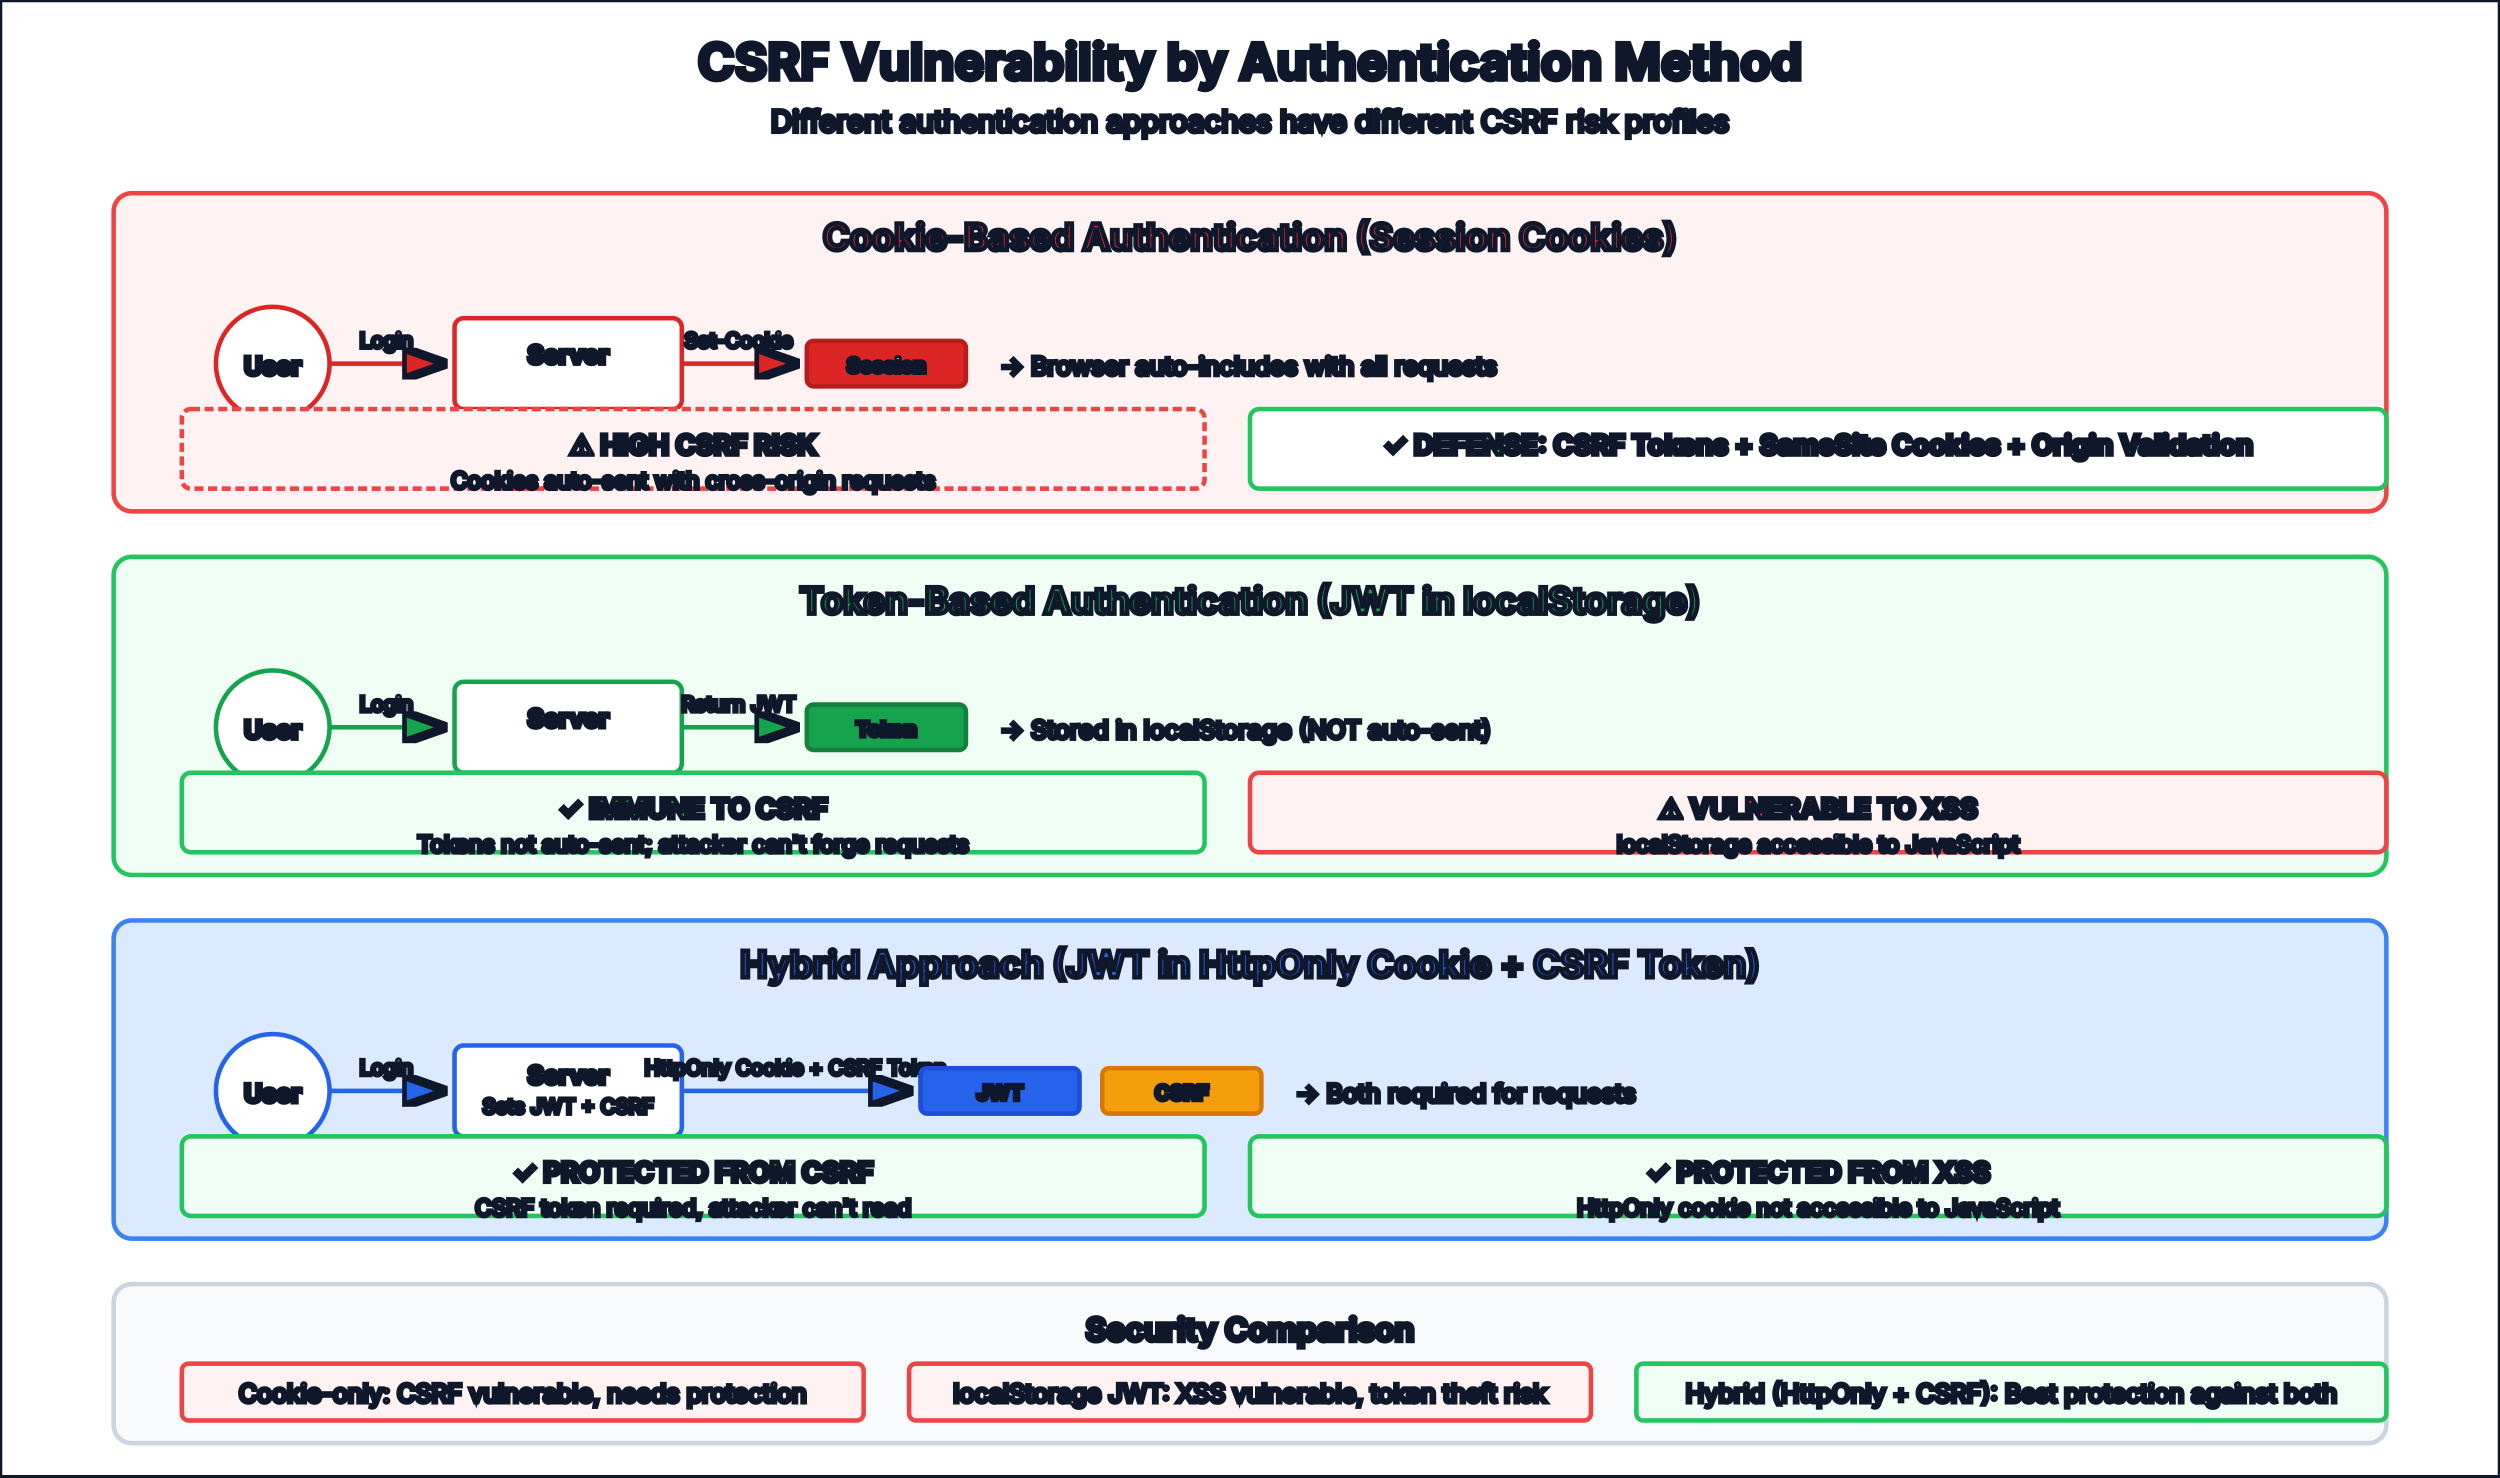
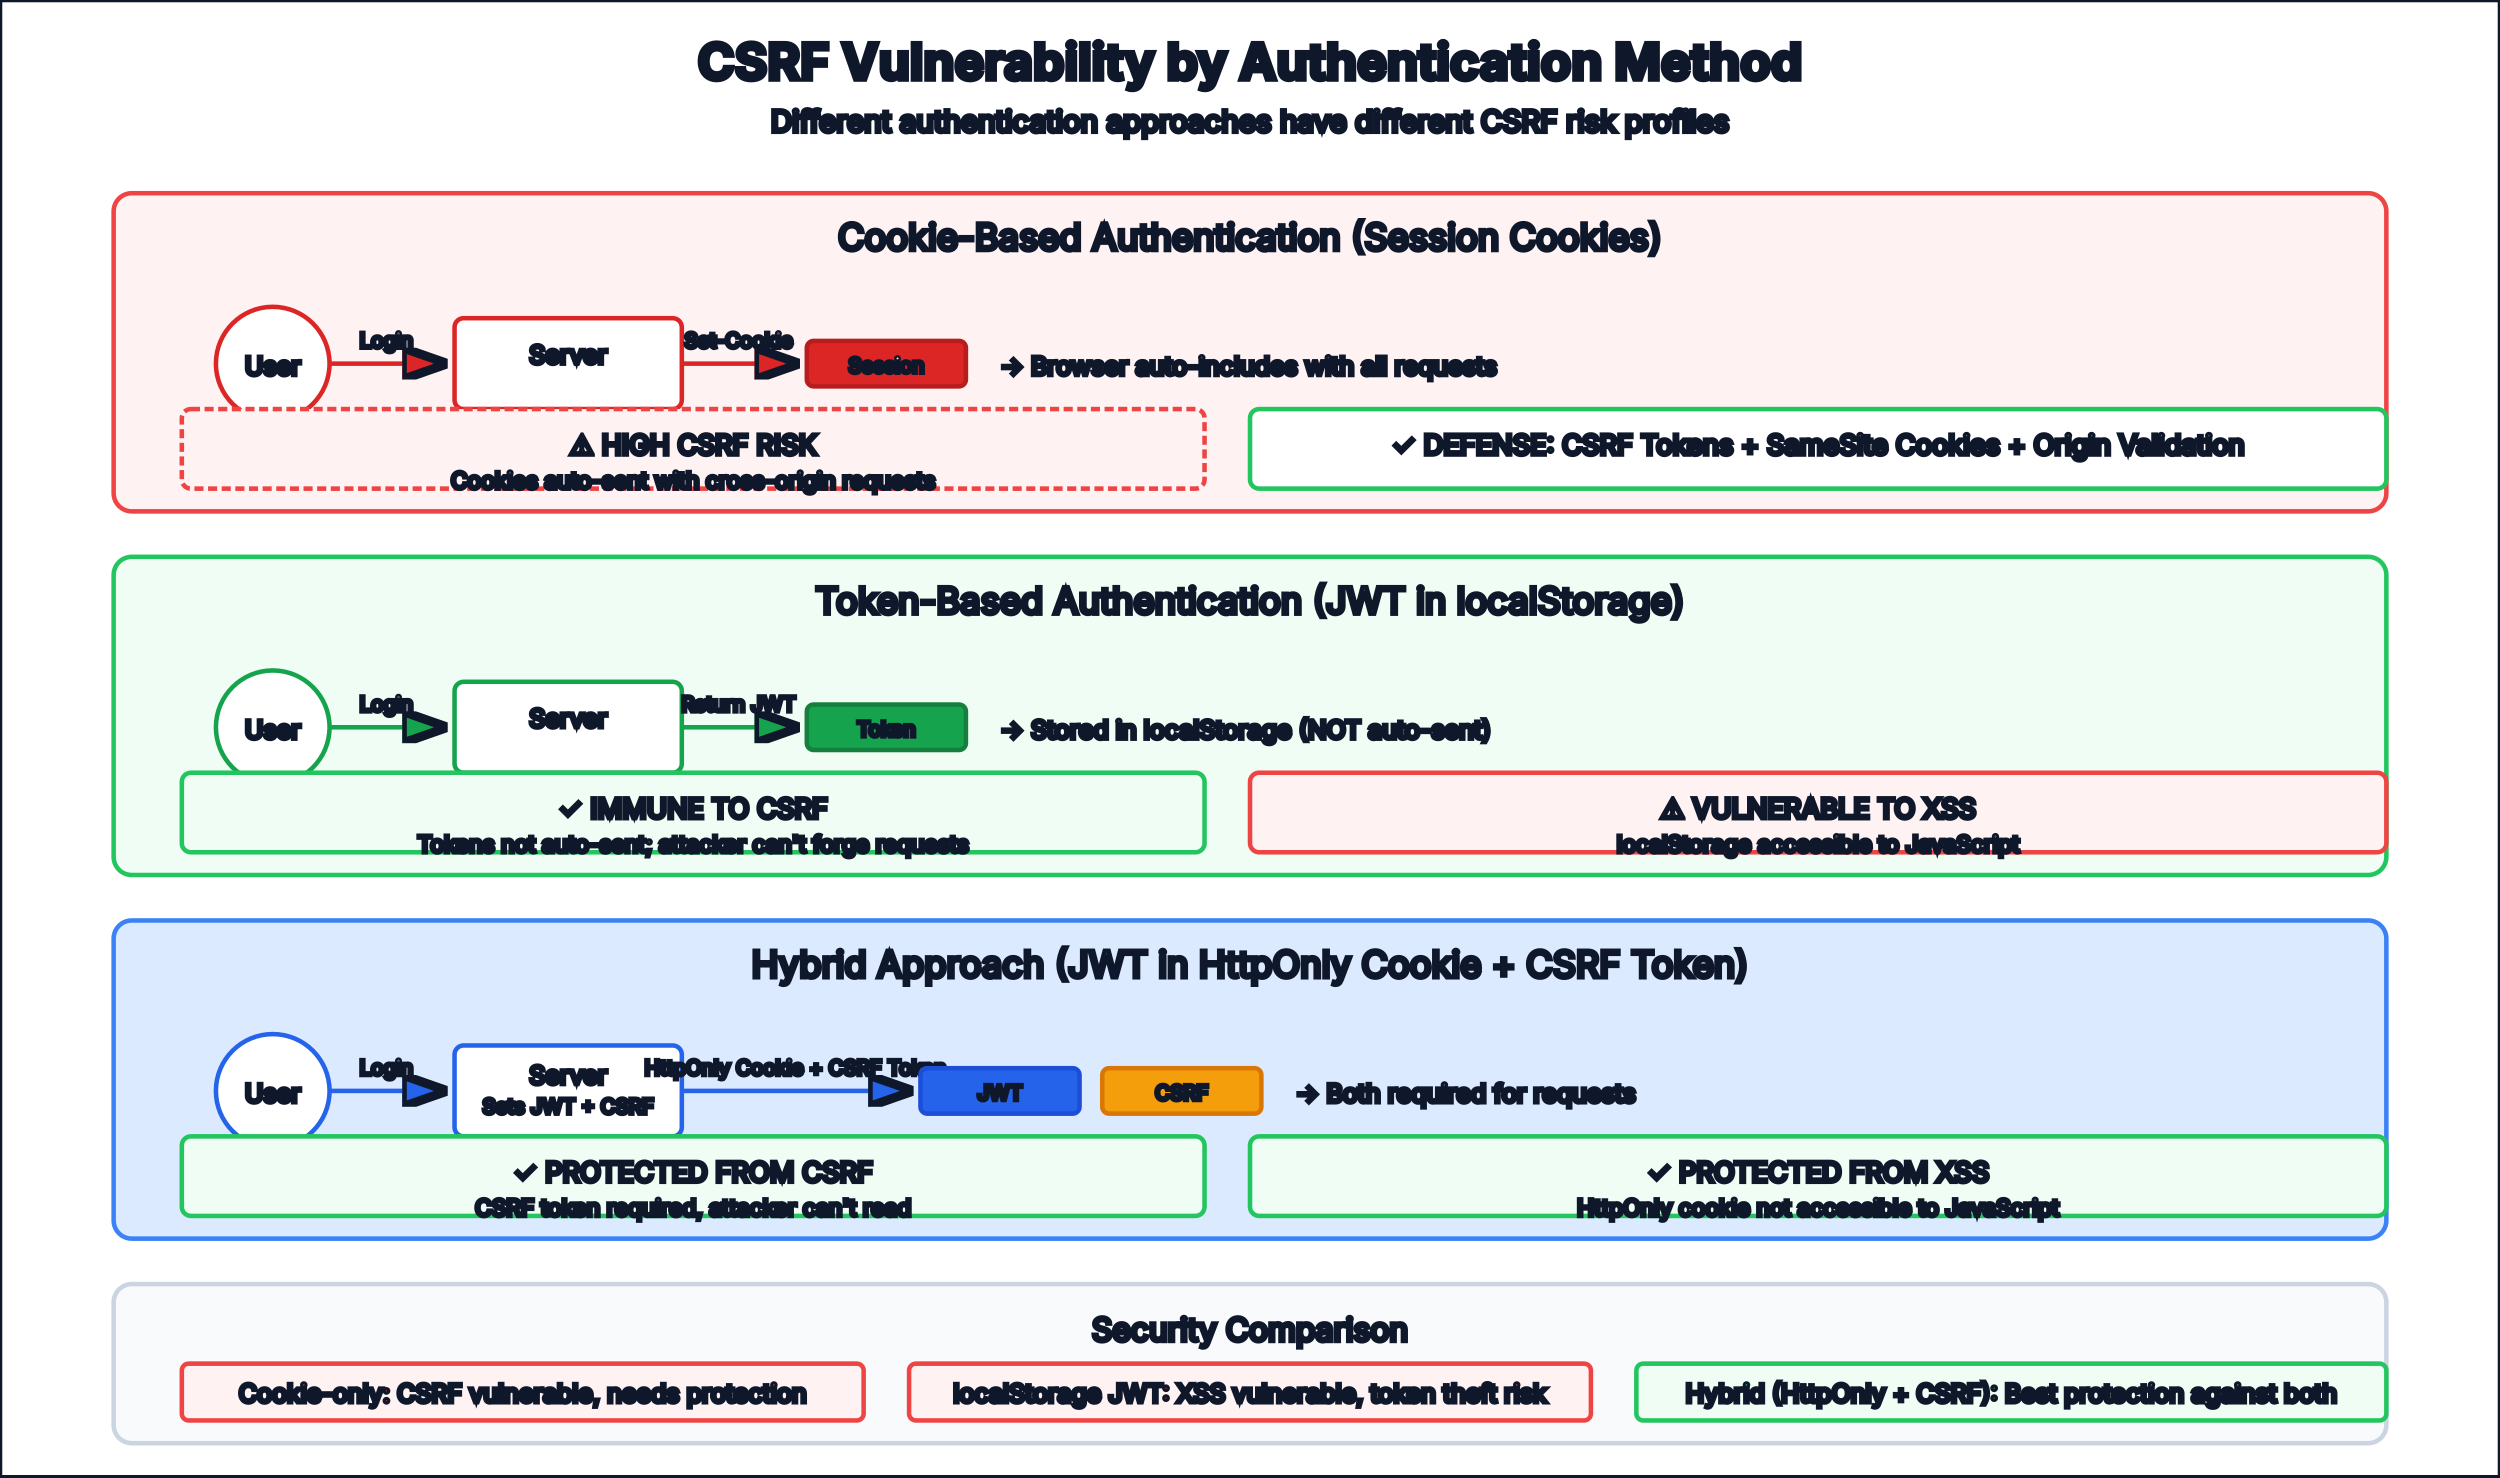
<svg xmlns="http://www.w3.org/2000/svg" viewBox="0 0 1100 650" fill="none" stroke="#0f172a" stroke-width="2">
  <rect width="1100" height="650" fill="#ffffff" />
  <text x="550" y="35" text-anchor="middle" font-family="system-ui, -apple-system, sans-serif" font-size="22" font-weight="bold" fill="#0f172a">CSRF Vulnerability by Authentication Method</text>
  <text x="550" y="58" text-anchor="middle" font-family="system-ui, -apple-system, sans-serif" font-size="13" fill="#475569">Different authentication approaches have different CSRF risk profiles</text>
  <g transform="translate(50, 85)">
    <rect x="0" y="0" width="1000" height="140" rx="8" fill="#fef2f2" stroke="#ef4444" stroke-width="2" />
-     <text x="500" y="25" text-anchor="middle" font-family="system-ui, -apple-system, sans-serif" font-size="16" font-weight="bold" fill="#dc2626">Cookie-Based Authentication (Session Cookies)</text>
+     <text x="500" y="25" text-anchor="middle" font-family="system-ui, -apple-system, sans-serif" font-size="16" font-weight="400" fill="#dc2626">Cookie-Based Authentication (Session Cookies)</text>
    <g transform="translate(30, 40)">
      <circle cx="40" cy="35" r="25" fill="#ffffff" stroke="#dc2626" stroke-width="2" />
-       <text x="40" y="40" text-anchor="middle" font-family="system-ui, -apple-system, sans-serif" font-size="11" font-weight="bold" fill="#0f172a">User</text>
+       <text x="40" y="40" text-anchor="middle" font-family="system-ui, -apple-system, sans-serif" font-size="11" font-weight="400" fill="#0f172a">User</text>
      <line x1="65" y1="35" x2="115" y2="35" stroke="#dc2626" stroke-width="2" marker-end="url(#arrowhead-red)" />
      <text x="90" y="28" text-anchor="middle" font-family="system-ui, -apple-system, sans-serif" font-size="9" fill="#475569">Login</text>
      <rect x="120" y="15" width="100" height="40" rx="4" fill="#ffffff" stroke="#dc2626" />
-       <text x="170" y="35" text-anchor="middle" font-family="system-ui, -apple-system, sans-serif" font-size="11" font-weight="bold" fill="#0f172a">Server</text>
+       <text x="170" y="35" text-anchor="middle" font-family="system-ui, -apple-system, sans-serif" font-size="11" font-weight="400" fill="#0f172a">Server</text>
      <line x1="220" y1="35" x2="270" y2="35" stroke="#dc2626" stroke-width="2" marker-end="url(#arrowhead-red)" />
      <text x="245" y="28" text-anchor="middle" font-family="system-ui, -apple-system, sans-serif" font-size="9" fill="#475569">Set-Cookie</text>
      <rect x="275" y="25" width="70" height="20" rx="3" fill="#dc2626" stroke="#b91c1c" />
-       <text x="310" y="39" text-anchor="middle" font-family="system-ui, -apple-system, sans-serif" font-size="9" font-weight="bold" fill="#ffffff">Session</text>
+       <text x="310" y="39" text-anchor="middle" font-family="system-ui, -apple-system, sans-serif" font-size="9" font-weight="400" fill="#ffffff">Session</text>
      <text x="360" y="40" font-family="system-ui, -apple-system, sans-serif" font-size="11" fill="#475569">→ Browser auto-includes with all requests</text>
    </g>
    <g transform="translate(30, 95)">
      <rect x="0" y="0" width="450" height="35" rx="4" fill="#fef2f2" stroke="#ef4444" stroke-dasharray="4,2" />
-       <text x="225" y="20" text-anchor="middle" font-family="system-ui, -apple-system, sans-serif" font-size="12" font-weight="bold" fill="#dc2626">⚠️ HIGH CSRF RISK</text>
+       <text x="225" y="20" text-anchor="middle" font-family="system-ui, -apple-system, sans-serif" font-size="12" font-weight="400" fill="#dc2626">⚠️ HIGH CSRF RISK</text>
      <text x="225" y="35" text-anchor="middle" font-family="system-ui, -apple-system, sans-serif" font-size="10" fill="#475569">Cookies auto-sent with cross-origin requests</text>
      <rect x="470" y="0" width="500" height="35" rx="4" fill="#ffffff" stroke="#22c55e" />
-       <text x="720" y="20" text-anchor="middle" font-family="system-ui, -apple-system, sans-serif" font-size="12" font-weight="bold" fill="#16a34a">✓ DEFENSE: CSRF Tokens + SameSite Cookies + Origin Validation</text>
+       <text x="720" y="20" text-anchor="middle" font-family="system-ui, -apple-system, sans-serif" font-size="12" font-weight="400" fill="#16a34a">✓ DEFENSE: CSRF Tokens + SameSite Cookies + Origin Validation</text>
    </g>
  </g>
  <g transform="translate(50, 245)">
    <rect x="0" y="0" width="1000" height="140" rx="8" fill="#f0fdf4" stroke="#22c55e" stroke-width="2" />
-     <text x="500" y="25" text-anchor="middle" font-family="system-ui, -apple-system, sans-serif" font-size="16" font-weight="bold" fill="#16a34a">Token-Based Authentication (JWT in localStorage)</text>
+     <text x="500" y="25" text-anchor="middle" font-family="system-ui, -apple-system, sans-serif" font-size="16" font-weight="400" fill="#16a34a">Token-Based Authentication (JWT in localStorage)</text>
    <g transform="translate(30, 40)">
      <circle cx="40" cy="35" r="25" fill="#ffffff" stroke="#16a34e" stroke-width="2" />
-       <text x="40" y="40" text-anchor="middle" font-family="system-ui, -apple-system, sans-serif" font-size="11" font-weight="bold" fill="#0f172a">User</text>
+       <text x="40" y="40" text-anchor="middle" font-family="system-ui, -apple-system, sans-serif" font-size="11" font-weight="400" fill="#0f172a">User</text>
      <line x1="65" y1="35" x2="115" y2="35" stroke="#16a34e" stroke-width="2" marker-end="url(#arrowhead-green)" />
      <text x="90" y="28" text-anchor="middle" font-family="system-ui, -apple-system, sans-serif" font-size="9" fill="#475569">Login</text>
      <rect x="120" y="15" width="100" height="40" rx="4" fill="#ffffff" stroke="#16a34e" />
-       <text x="170" y="35" text-anchor="middle" font-family="system-ui, -apple-system, sans-serif" font-size="11" font-weight="bold" fill="#0f172a">Server</text>
+       <text x="170" y="35" text-anchor="middle" font-family="system-ui, -apple-system, sans-serif" font-size="11" font-weight="400" fill="#0f172a">Server</text>
      <line x1="220" y1="35" x2="270" y2="35" stroke="#16a34e" stroke-width="2" marker-end="url(#arrowhead-green)" />
      <text x="245" y="28" text-anchor="middle" font-family="system-ui, -apple-system, sans-serif" font-size="9" fill="#475569">Return JWT</text>
      <rect x="275" y="25" width="70" height="20" rx="3" fill="#16a34e" stroke="#15803d" />
-       <text x="310" y="39" text-anchor="middle" font-family="system-ui, -apple-system, sans-serif" font-size="9" font-weight="bold" fill="#ffffff">Token</text>
+       <text x="310" y="39" text-anchor="middle" font-family="system-ui, -apple-system, sans-serif" font-size="9" font-weight="400" fill="#ffffff">Token</text>
      <text x="360" y="40" font-family="system-ui, -apple-system, sans-serif" font-size="11" fill="#475569">→ Stored in localStorage (NOT auto-sent)</text>
    </g>
    <g transform="translate(30, 95)">
      <rect x="0" y="0" width="450" height="35" rx="4" fill="#f0fdf4" stroke="#22c55e" />
-       <text x="225" y="20" text-anchor="middle" font-family="system-ui, -apple-system, sans-serif" font-size="12" font-weight="bold" fill="#16a34a">✓ IMMUNE TO CSRF</text>
+       <text x="225" y="20" text-anchor="middle" font-family="system-ui, -apple-system, sans-serif" font-size="12" font-weight="400" fill="#16a34a">✓ IMMUNE TO CSRF</text>
      <text x="225" y="35" text-anchor="middle" font-family="system-ui, -apple-system, sans-serif" font-size="10" fill="#475569">Tokens not auto-sent; attacker can't forge requests</text>
      <rect x="470" y="0" width="500" height="35" rx="4" fill="#fef2f2" stroke="#ef4444" />
-       <text x="720" y="20" text-anchor="middle" font-family="system-ui, -apple-system, sans-serif" font-size="12" font-weight="bold" fill="#dc2626">⚠️ VULNERABLE TO XSS</text>
+       <text x="720" y="20" text-anchor="middle" font-family="system-ui, -apple-system, sans-serif" font-size="12" font-weight="400" fill="#dc2626">⚠️ VULNERABLE TO XSS</text>
      <text x="720" y="35" text-anchor="middle" font-family="system-ui, -apple-system, sans-serif" font-size="10" fill="#475569">localStorage accessible to JavaScript</text>
    </g>
  </g>
  <g transform="translate(50, 405)">
    <rect x="0" y="0" width="1000" height="140" rx="8" fill="#dbeafe" stroke="#3b82f6" stroke-width="2" />
-     <text x="500" y="25" text-anchor="middle" font-family="system-ui, -apple-system, sans-serif" font-size="16" font-weight="bold" fill="#2563eb">Hybrid Approach (JWT in HttpOnly Cookie + CSRF Token)</text>
+     <text x="500" y="25" text-anchor="middle" font-family="system-ui, -apple-system, sans-serif" font-size="16" font-weight="400" fill="#2563eb">Hybrid Approach (JWT in HttpOnly Cookie + CSRF Token)</text>
    <g transform="translate(30, 40)">
      <circle cx="40" cy="35" r="25" fill="#ffffff" stroke="#2563eb" stroke-width="2" />
-       <text x="40" y="40" text-anchor="middle" font-family="system-ui, -apple-system, sans-serif" font-size="11" font-weight="bold" fill="#0f172a">User</text>
+       <text x="40" y="40" text-anchor="middle" font-family="system-ui, -apple-system, sans-serif" font-size="11" font-weight="400" fill="#0f172a">User</text>
      <line x1="65" y1="35" x2="115" y2="35" stroke="#2563eb" stroke-width="2" marker-end="url(#arrowhead-blue)" />
      <text x="90" y="28" text-anchor="middle" font-family="system-ui, -apple-system, sans-serif" font-size="9" fill="#475569">Login</text>
      <rect x="120" y="15" width="100" height="40" rx="4" fill="#ffffff" stroke="#2563eb" />
-       <text x="170" y="32" text-anchor="middle" font-family="system-ui, -apple-system, sans-serif" font-size="11" font-weight="bold" fill="#0f172a">Server</text>
+       <text x="170" y="32" text-anchor="middle" font-family="system-ui, -apple-system, sans-serif" font-size="11" font-weight="400" fill="#0f172a">Server</text>
      <text x="170" y="45" text-anchor="middle" font-family="system-ui, -apple-system, sans-serif" font-size="9" fill="#475569">Sets JWT + CSRF</text>
      <line x1="220" y1="35" x2="320" y2="35" stroke="#2563eb" stroke-width="2" marker-end="url(#arrowhead-blue)" />
      <text x="270" y="28" text-anchor="middle" font-family="system-ui, -apple-system, sans-serif" font-size="9" fill="#475569">HttpOnly Cookie + CSRF Token</text>
      <rect x="325" y="25" width="70" height="20" rx="3" fill="#2563eb" stroke="#1d4ed8" />
-       <text x="360" y="39" text-anchor="middle" font-family="system-ui, -apple-system, sans-serif" font-size="9" font-weight="bold" fill="#ffffff">JWT</text>
+       <text x="360" y="39" text-anchor="middle" font-family="system-ui, -apple-system, sans-serif" font-size="9" font-weight="400" fill="#ffffff">JWT</text>
      <rect x="405" y="25" width="70" height="20" rx="3" fill="#f59e0b" stroke="#d97706" />
-       <text x="440" y="39" text-anchor="middle" font-family="system-ui, -apple-system, sans-serif" font-size="9" font-weight="bold" fill="#ffffff">CSRF</text>
+       <text x="440" y="39" text-anchor="middle" font-family="system-ui, -apple-system, sans-serif" font-size="9" font-weight="400" fill="#ffffff">CSRF</text>
      <text x="490" y="40" font-family="system-ui, -apple-system, sans-serif" font-size="11" fill="#475569">→ Both required for requests</text>
    </g>
    <g transform="translate(30, 95)">
      <rect x="0" y="0" width="450" height="35" rx="4" fill="#f0fdf4" stroke="#22c55e" />
-       <text x="225" y="20" text-anchor="middle" font-family="system-ui, -apple-system, sans-serif" font-size="12" font-weight="bold" fill="#16a34a">✓ PROTECTED FROM CSRF</text>
+       <text x="225" y="20" text-anchor="middle" font-family="system-ui, -apple-system, sans-serif" font-size="12" font-weight="400" fill="#16a34a">✓ PROTECTED FROM CSRF</text>
      <text x="225" y="35" text-anchor="middle" font-family="system-ui, -apple-system, sans-serif" font-size="10" fill="#475569">CSRF token required, attacker can't read</text>
      <rect x="470" y="0" width="500" height="35" rx="4" fill="#f0fdf4" stroke="#22c55e" />
-       <text x="720" y="20" text-anchor="middle" font-family="system-ui, -apple-system, sans-serif" font-size="12" font-weight="bold" fill="#16a34a">✓ PROTECTED FROM XSS</text>
+       <text x="720" y="20" text-anchor="middle" font-family="system-ui, -apple-system, sans-serif" font-size="12" font-weight="400" fill="#16a34a">✓ PROTECTED FROM XSS</text>
      <text x="720" y="35" text-anchor="middle" font-family="system-ui, -apple-system, sans-serif" font-size="10" fill="#475569">HttpOnly cookie not accessible to JavaScript</text>
    </g>
  </g>
  <g transform="translate(50, 565)">
    <rect x="0" y="0" width="1000" height="70" rx="8" fill="#f8fafc" stroke="#cbd5e1" />
-     <text x="500" y="25" text-anchor="middle" font-family="system-ui, -apple-system, sans-serif" font-size="14" font-weight="bold" fill="#0f172a">Security Comparison</text>
+     <text x="500" y="25" text-anchor="middle" font-family="system-ui, -apple-system, sans-serif" font-size="14" font-weight="400" fill="#0f172a">Security Comparison</text>
    <g transform="translate(30, 35)">
      <rect x="0" y="0" width="300" height="25" rx="3" fill="#fef2f2" stroke="#ef4444" />
      <text x="150" y="17" text-anchor="middle" font-family="system-ui, -apple-system, sans-serif" font-size="11" fill="#dc2626">Cookie-only: CSRF vulnerable, needs protection</text>
      <rect x="320" y="0" width="300" height="25" rx="3" fill="#fef2f2" stroke="#ef4444" />
      <text x="470" y="17" text-anchor="middle" font-family="system-ui, -apple-system, sans-serif" font-size="11" fill="#dc2626">localStorage JWT: XSS vulnerable, token theft risk</text>
      <rect x="640" y="0" width="330" height="25" rx="3" fill="#f0fdf4" stroke="#22c55e" />
      <text x="805" y="17" text-anchor="middle" font-family="system-ui, -apple-system, sans-serif" font-size="11" fill="#16a34a">Hybrid (HttpOnly + CSRF): Best protection against both</text>
    </g>
  </g>
  <defs>
    <marker id="arrowhead-red" markerWidth="10" markerHeight="7" refX="9" refY="3.5" orient="auto">
      <polygon points="0 0, 10 3.5, 0 7" fill="#dc2626" />
    </marker>
    <marker id="arrowhead-green" markerWidth="10" markerHeight="7" refX="9" refY="3.5" orient="auto">
      <polygon points="0 0, 10 3.5, 0 7" fill="#16a34e" />
    </marker>
    <marker id="arrowhead-blue" markerWidth="10" markerHeight="7" refX="9" refY="3.5" orient="auto">
      <polygon points="0 0, 10 3.5, 0 7" fill="#2563eb" />
    </marker>
  </defs>
</svg>
